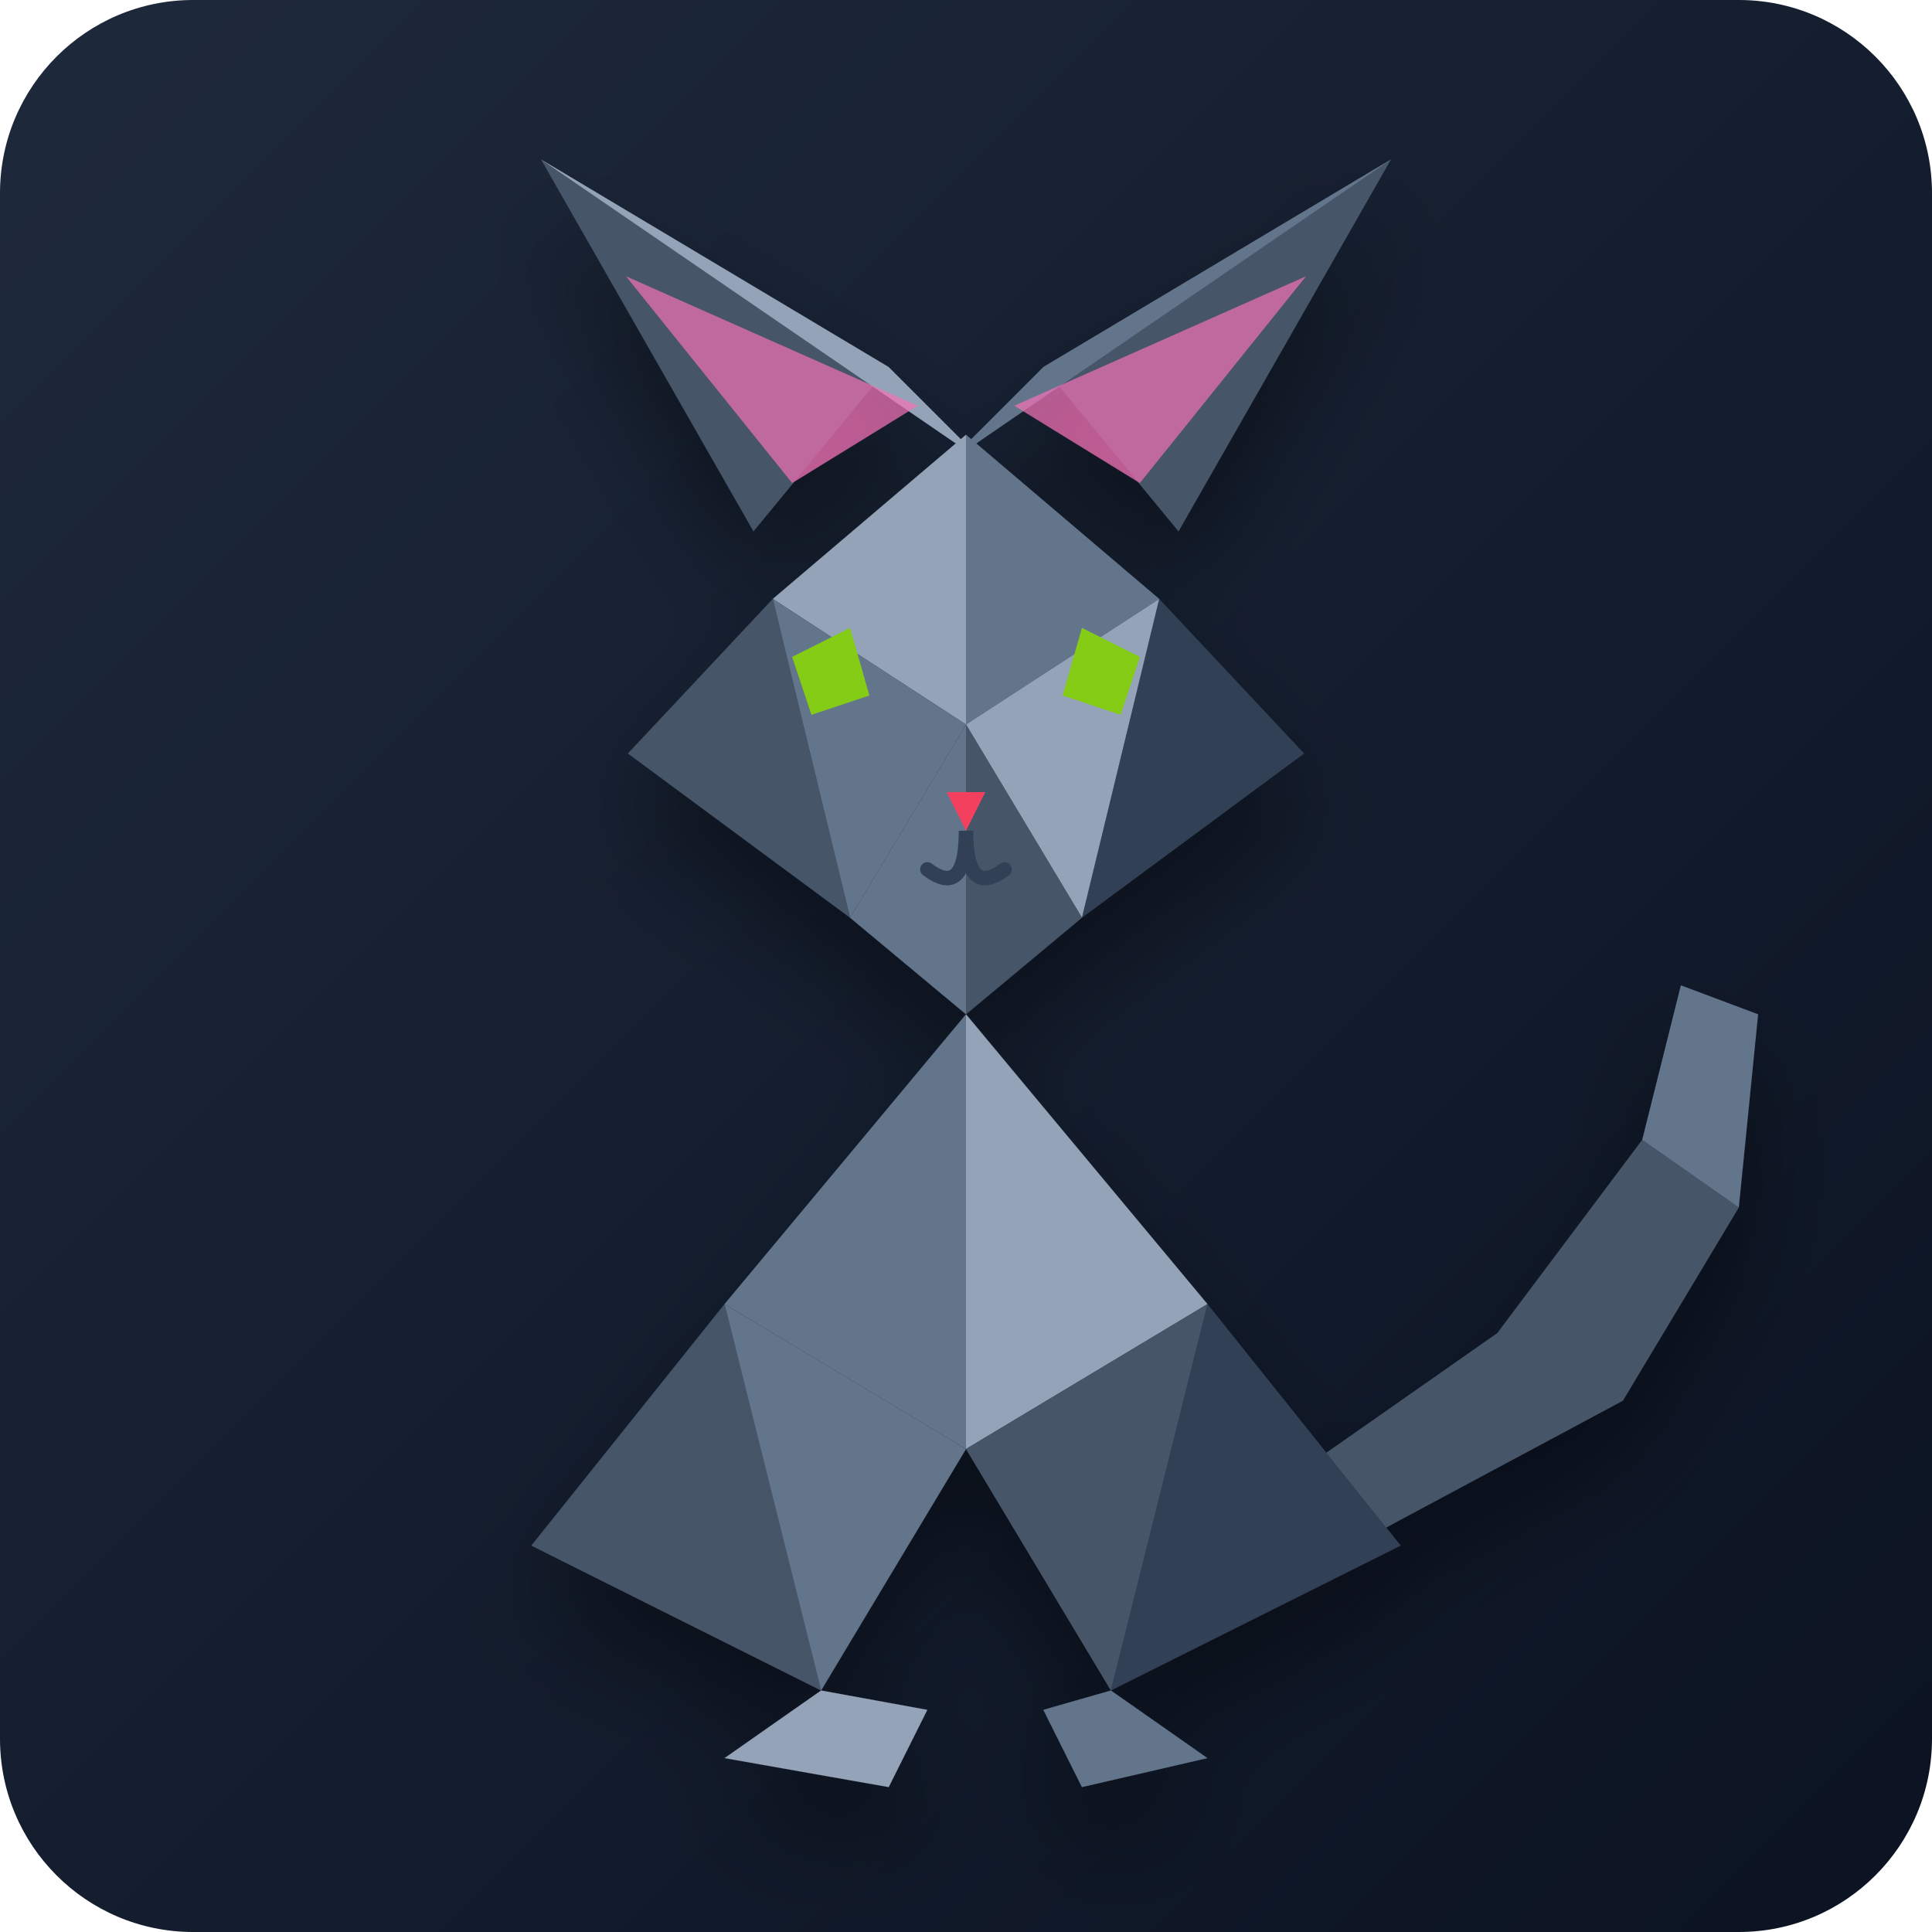
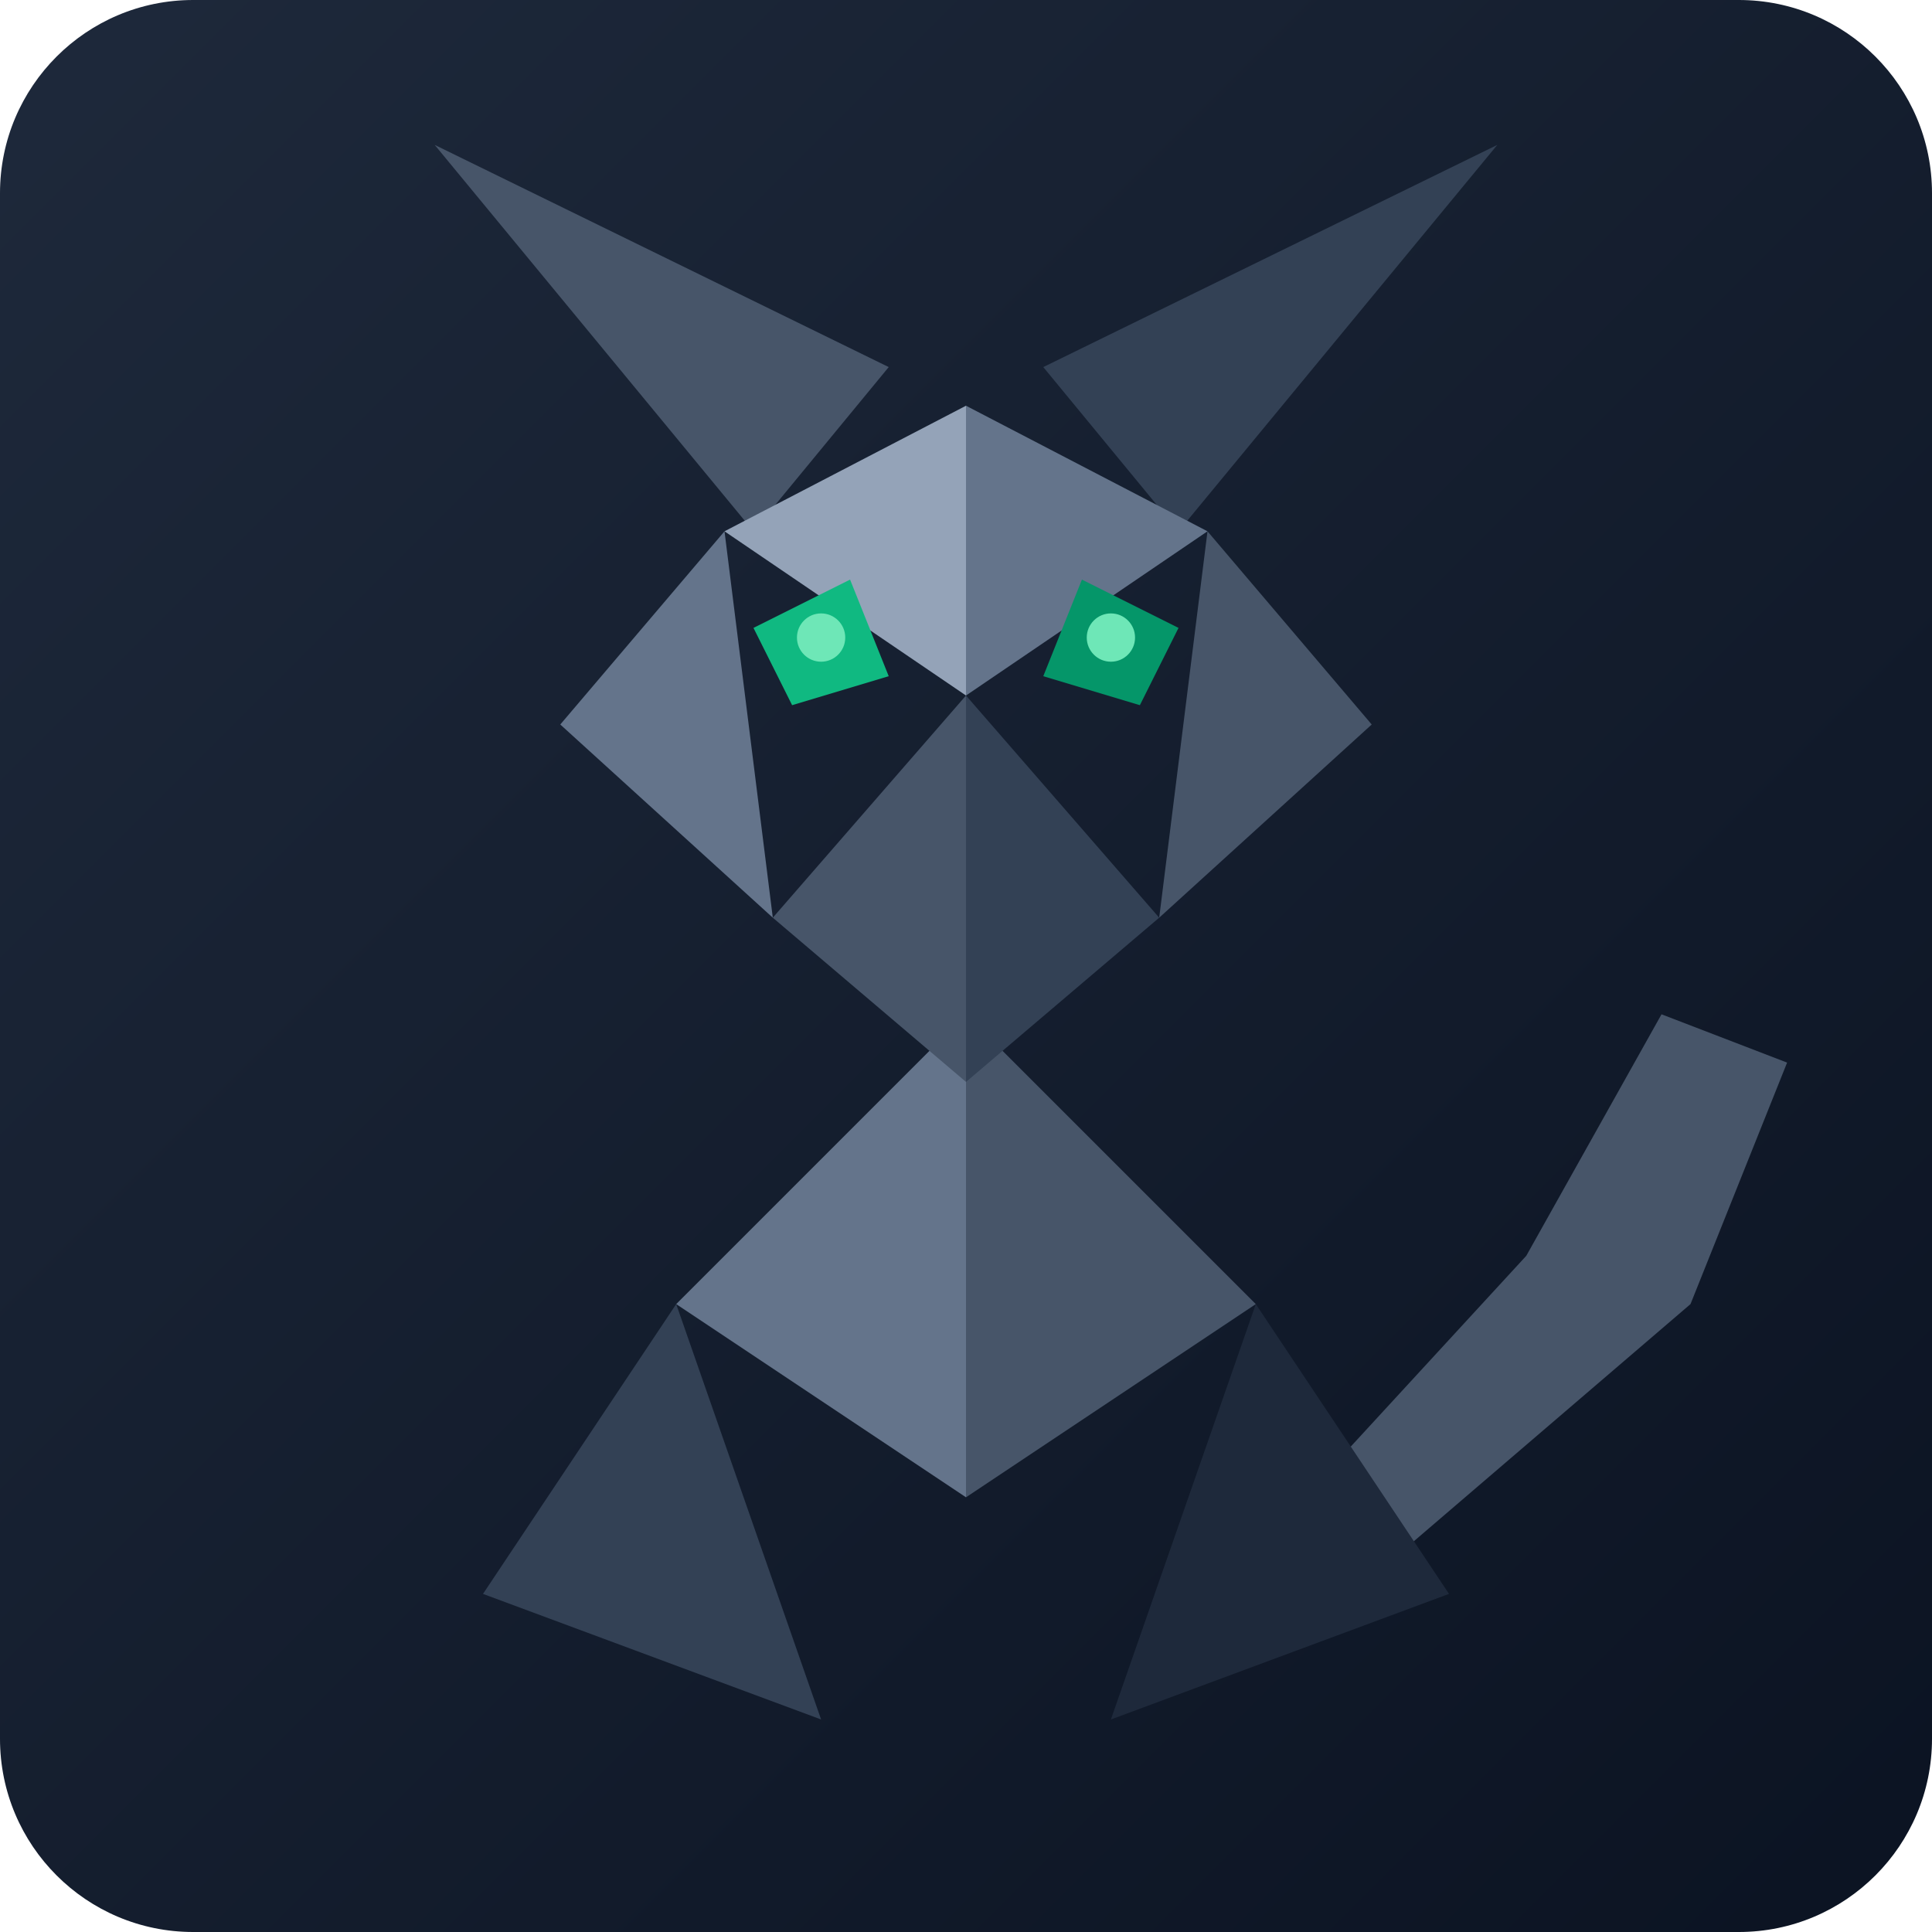
<svg xmlns="http://www.w3.org/2000/svg" viewBox="0 0 200 200" width="100%" height="100%">
  <defs>
-     <linearGradient id="grad-catbg-18_korat" x1="0%" y1="0%" x2="100%" y2="100%">
+     <linearGradient id="bg_kor" x1="0" y1="0" x2="1" y2="1">
      <stop offset="0%" stop-color="#1e293b" />
      <stop offset="100%" stop-color="#0b1322" />
    </linearGradient>
-     <filter id="glow-cat-18_korat" x="-20%" y="-20%" width="140%" height="140%">
-       <feDropShadow dx="0" dy="6" stdDeviation="5" flood-color="rgba(0,0,0,0.4)" />
-     </filter>
  </defs>
-   <rect width="200" height="200" rx="20" fill="url(#grad-catbg-18_korat)" />
-   <g filter="url(#glow-cat-18_korat)">
-     <polygon points="140,160 168,145 180,125 170,118 155,138 135,152" fill="#475569" />
-     <polygon points="170,118 180,125 182,105 174,102" fill="#64748b" />
-     <polygon points="100,105 75,135 100,150" fill="#64748b" />
-     <polygon points="100,105 125,135 100,150" fill="#94a3b8" />
-     <polygon points="75,135 55,160 85,175" fill="#475569" />
-     <polygon points="75,135 100,150 85,175" fill="#64748b" />
-     <polygon points="125,135 145,160 115,175" fill="#334155" />
-     <polygon points="125,135 100,150 115,175" fill="#475569" />
-     <polygon points="85,175 75,182 92,185 96,177" fill="#94a3b8" />
-     <polygon points="115,175 108,177 112,185 125,182" fill="#64748b" />
-     <polygon points="78,55 56,16.5 92,38" fill="#475569" />
-     <polygon points="92,38 56,16.5 102,48" fill="#94a3b8" />
-     <polygon points="82,50 64.8,28.6 95,42" fill="#f472b6" opacity="0.7" />
-     <polygon points="122,55 144,16.5 108,38" fill="#475569" />
-     <polygon points="108,38 144,16.5 98,48" fill="#64748b" />
-     <polygon points="118,50 135.2,28.6 105,42" fill="#f472b6" opacity="0.7" />
-     <polygon points="100,45 80,62 100,75" fill="#94a3b8" />
-     <polygon points="100,45 120,62 100,75" fill="#64748b" />
-     <polygon points="80,62 65,78 88,95" fill="#475569" />
-     <polygon points="80,62 100,75 88,95" fill="#64748b" />
-     <polygon points="120,62 135,78 112,95" fill="#334155" />
-     <polygon points="120,62 100,75 112,95" fill="#94a3b8" />
-     <polygon points="88,95 100,75 100,105" fill="#64748b" />
-     <polygon points="112,95 100,75 100,105" fill="#475569" />
-     <polygon points="82,68 88,65 90,72 84,74" fill="#84cc16" />
-     <polygon points="118,68 112,65 110,72 116,74" fill="#84cc16" />
-     <polygon points="98,82 102,82 100,86" fill="#f43f5e" />
-     <path d="M 96 90 Q 100 93 100 86 Q 100 93 104 90" stroke="#334155" stroke-width="1.5" fill="none" stroke-linecap="round" />
-   </g>
+   <rect width="200" height="200" rx="20" fill="url(#bg_kor)" />
+   <polygon points="140,165 175,135 185,110 172,105 158,130 135,155" fill="#475569" />
+   <polygon points="100,105 70,135 100,155" fill="#64748b" />
+   <polygon points="100,105 130,135 100,155" fill="#475569" />
+   <polygon points="70,135 50,165 85,178" fill="#334155" />
+   <polygon points="130,135 150,165 115,178" fill="#1e293b" />
+   <polygon points="78,55 45,15 92,38" fill="#475569" />
+   <polygon points="122,55 155,15 108,38" fill="#334155" />
+   <polygon points="100,42 75,55 100,72" fill="#94a3b8" />
+   <polygon points="100,42 125,55 100,72" fill="#64748b" />
+   <polygon points="75,55 58,75 80,95" fill="#64748b" />
+   <polygon points="125,55 142,75 120,95" fill="#475569" />
+   <polygon points="80,95 100,72 100,112" fill="#475569" />
+   <polygon points="120,95 100,72 100,112" fill="#334155" />
+   <polygon points="78,65 88,60 92,70 82,73" fill="#10b981" />
+   <polygon points="122,65 112,60 108,70 118,73" fill="#059669" />
+   <circle cx="85" cy="66" r="2.5" fill="#6ee7b7" />
+   <circle cx="115" cy="66" r="2.5" fill="#6ee7b7" />
</svg>
